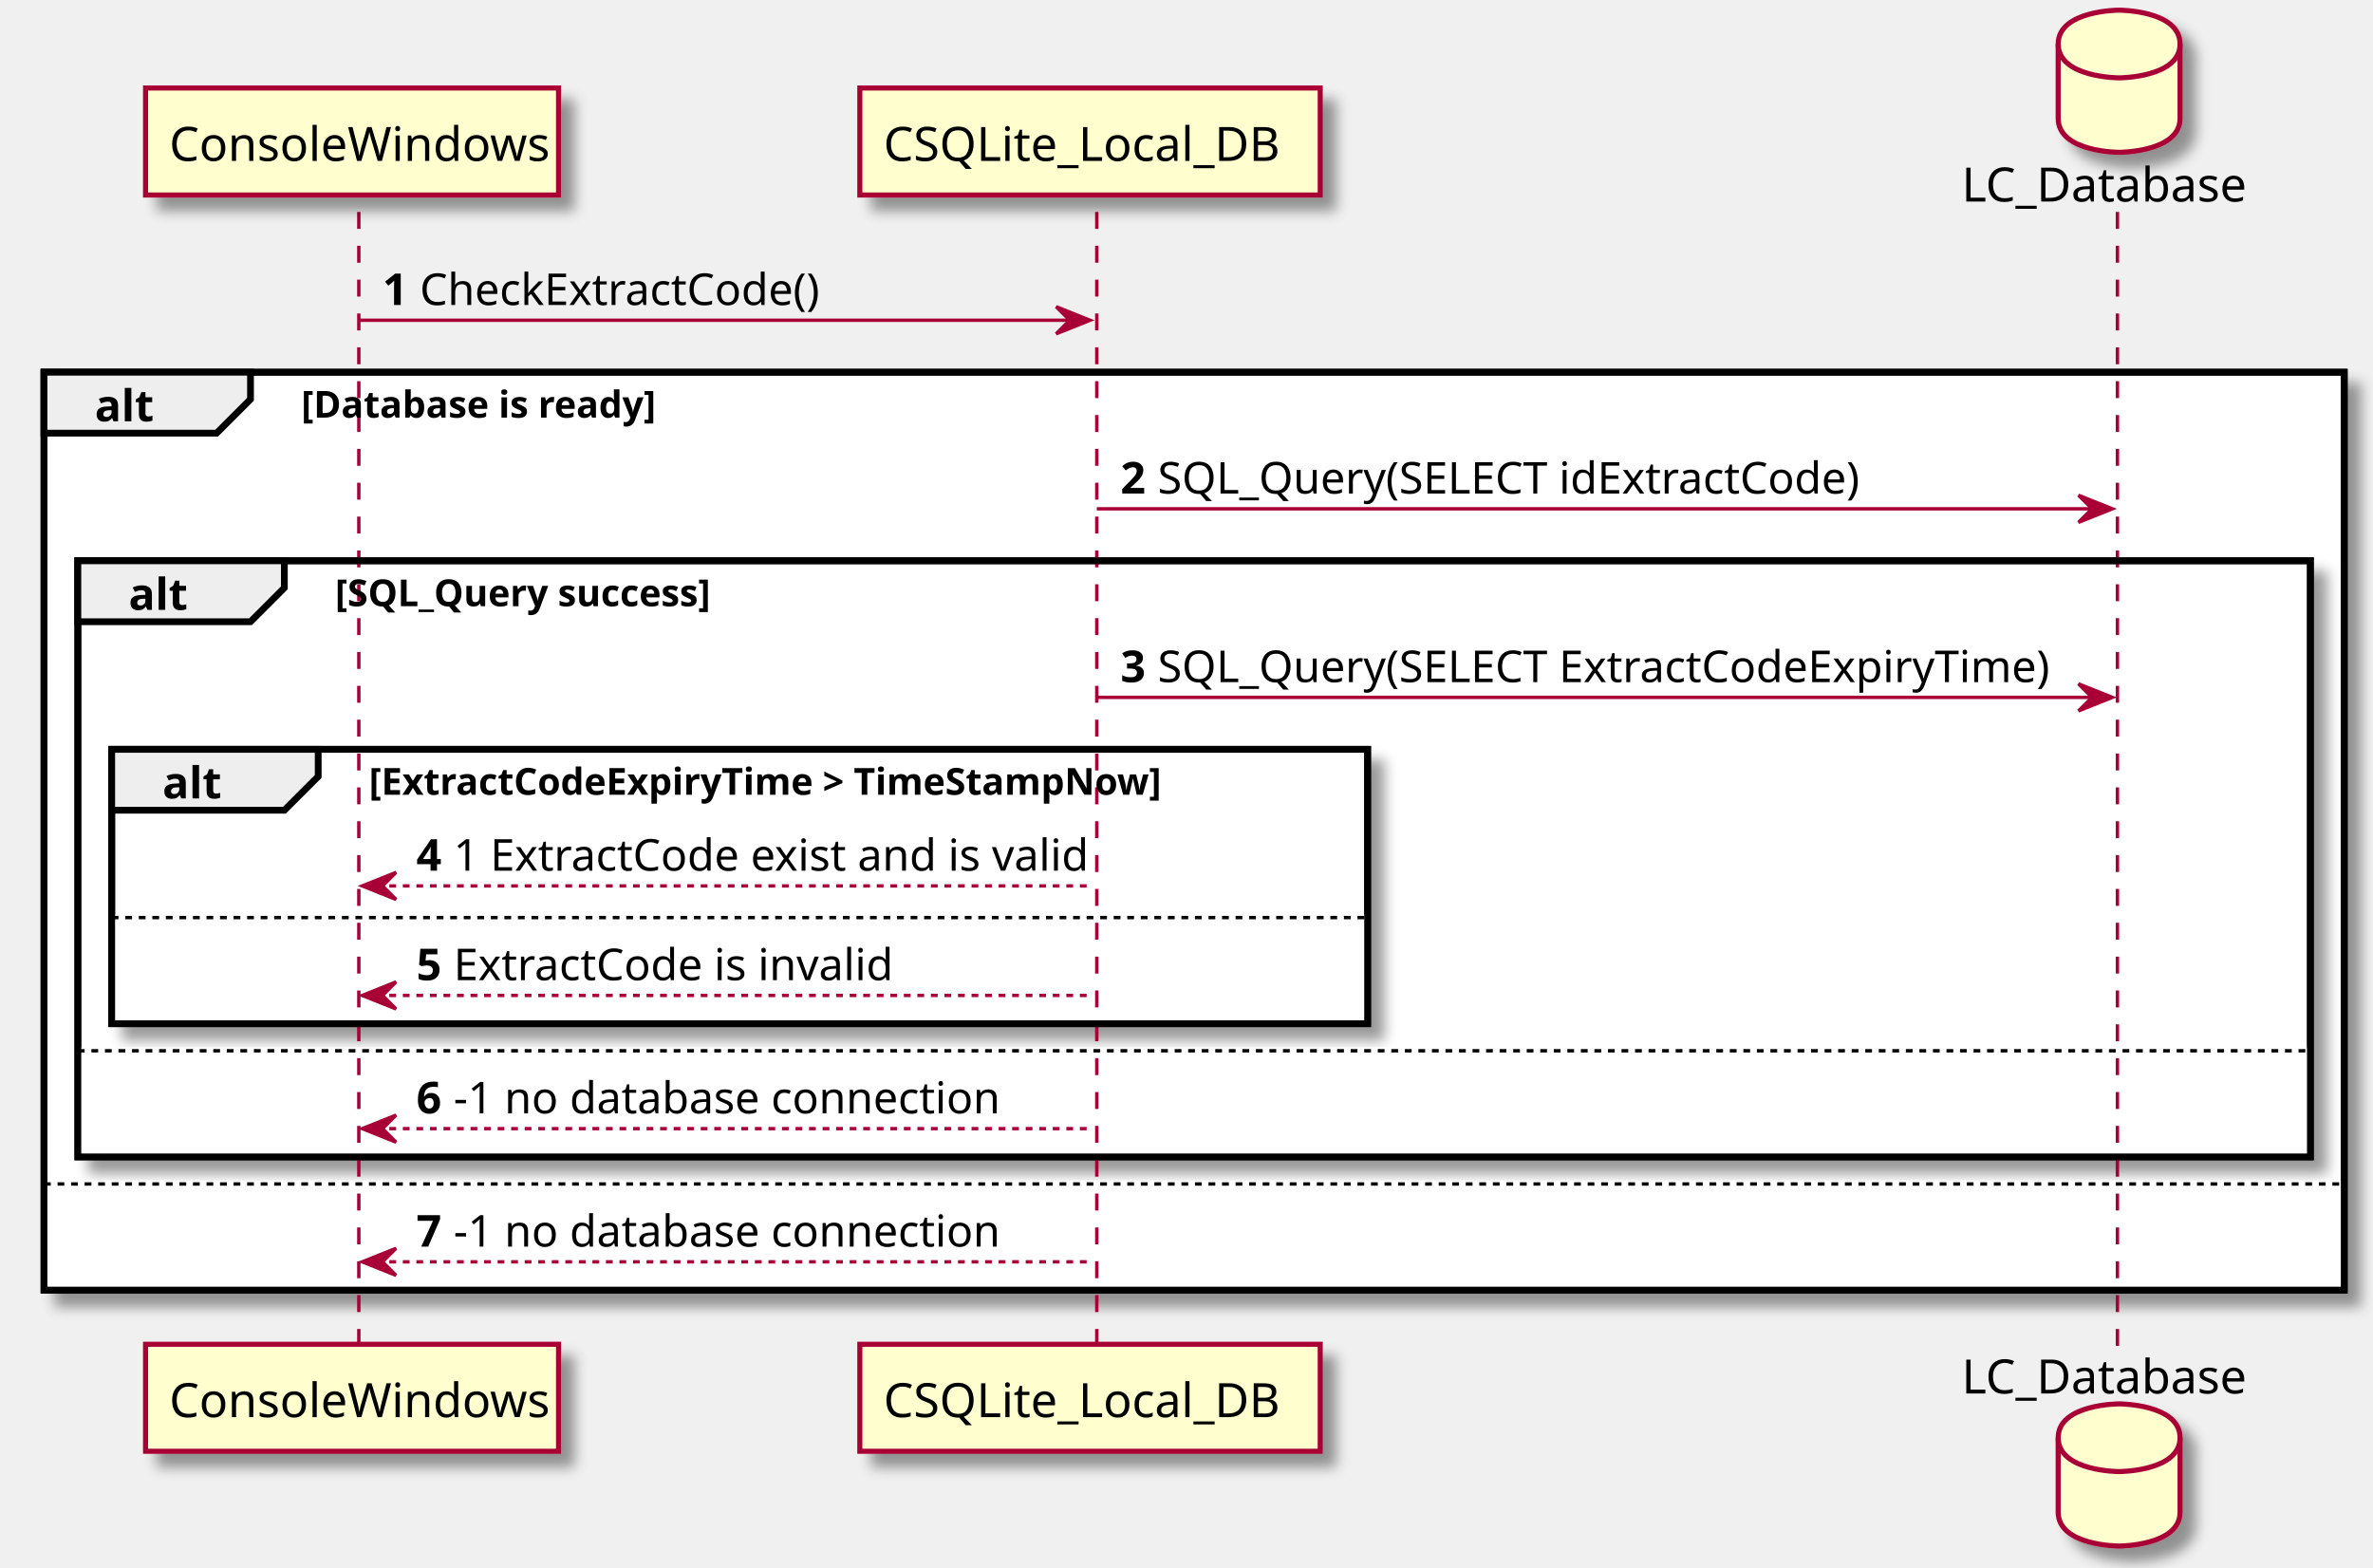
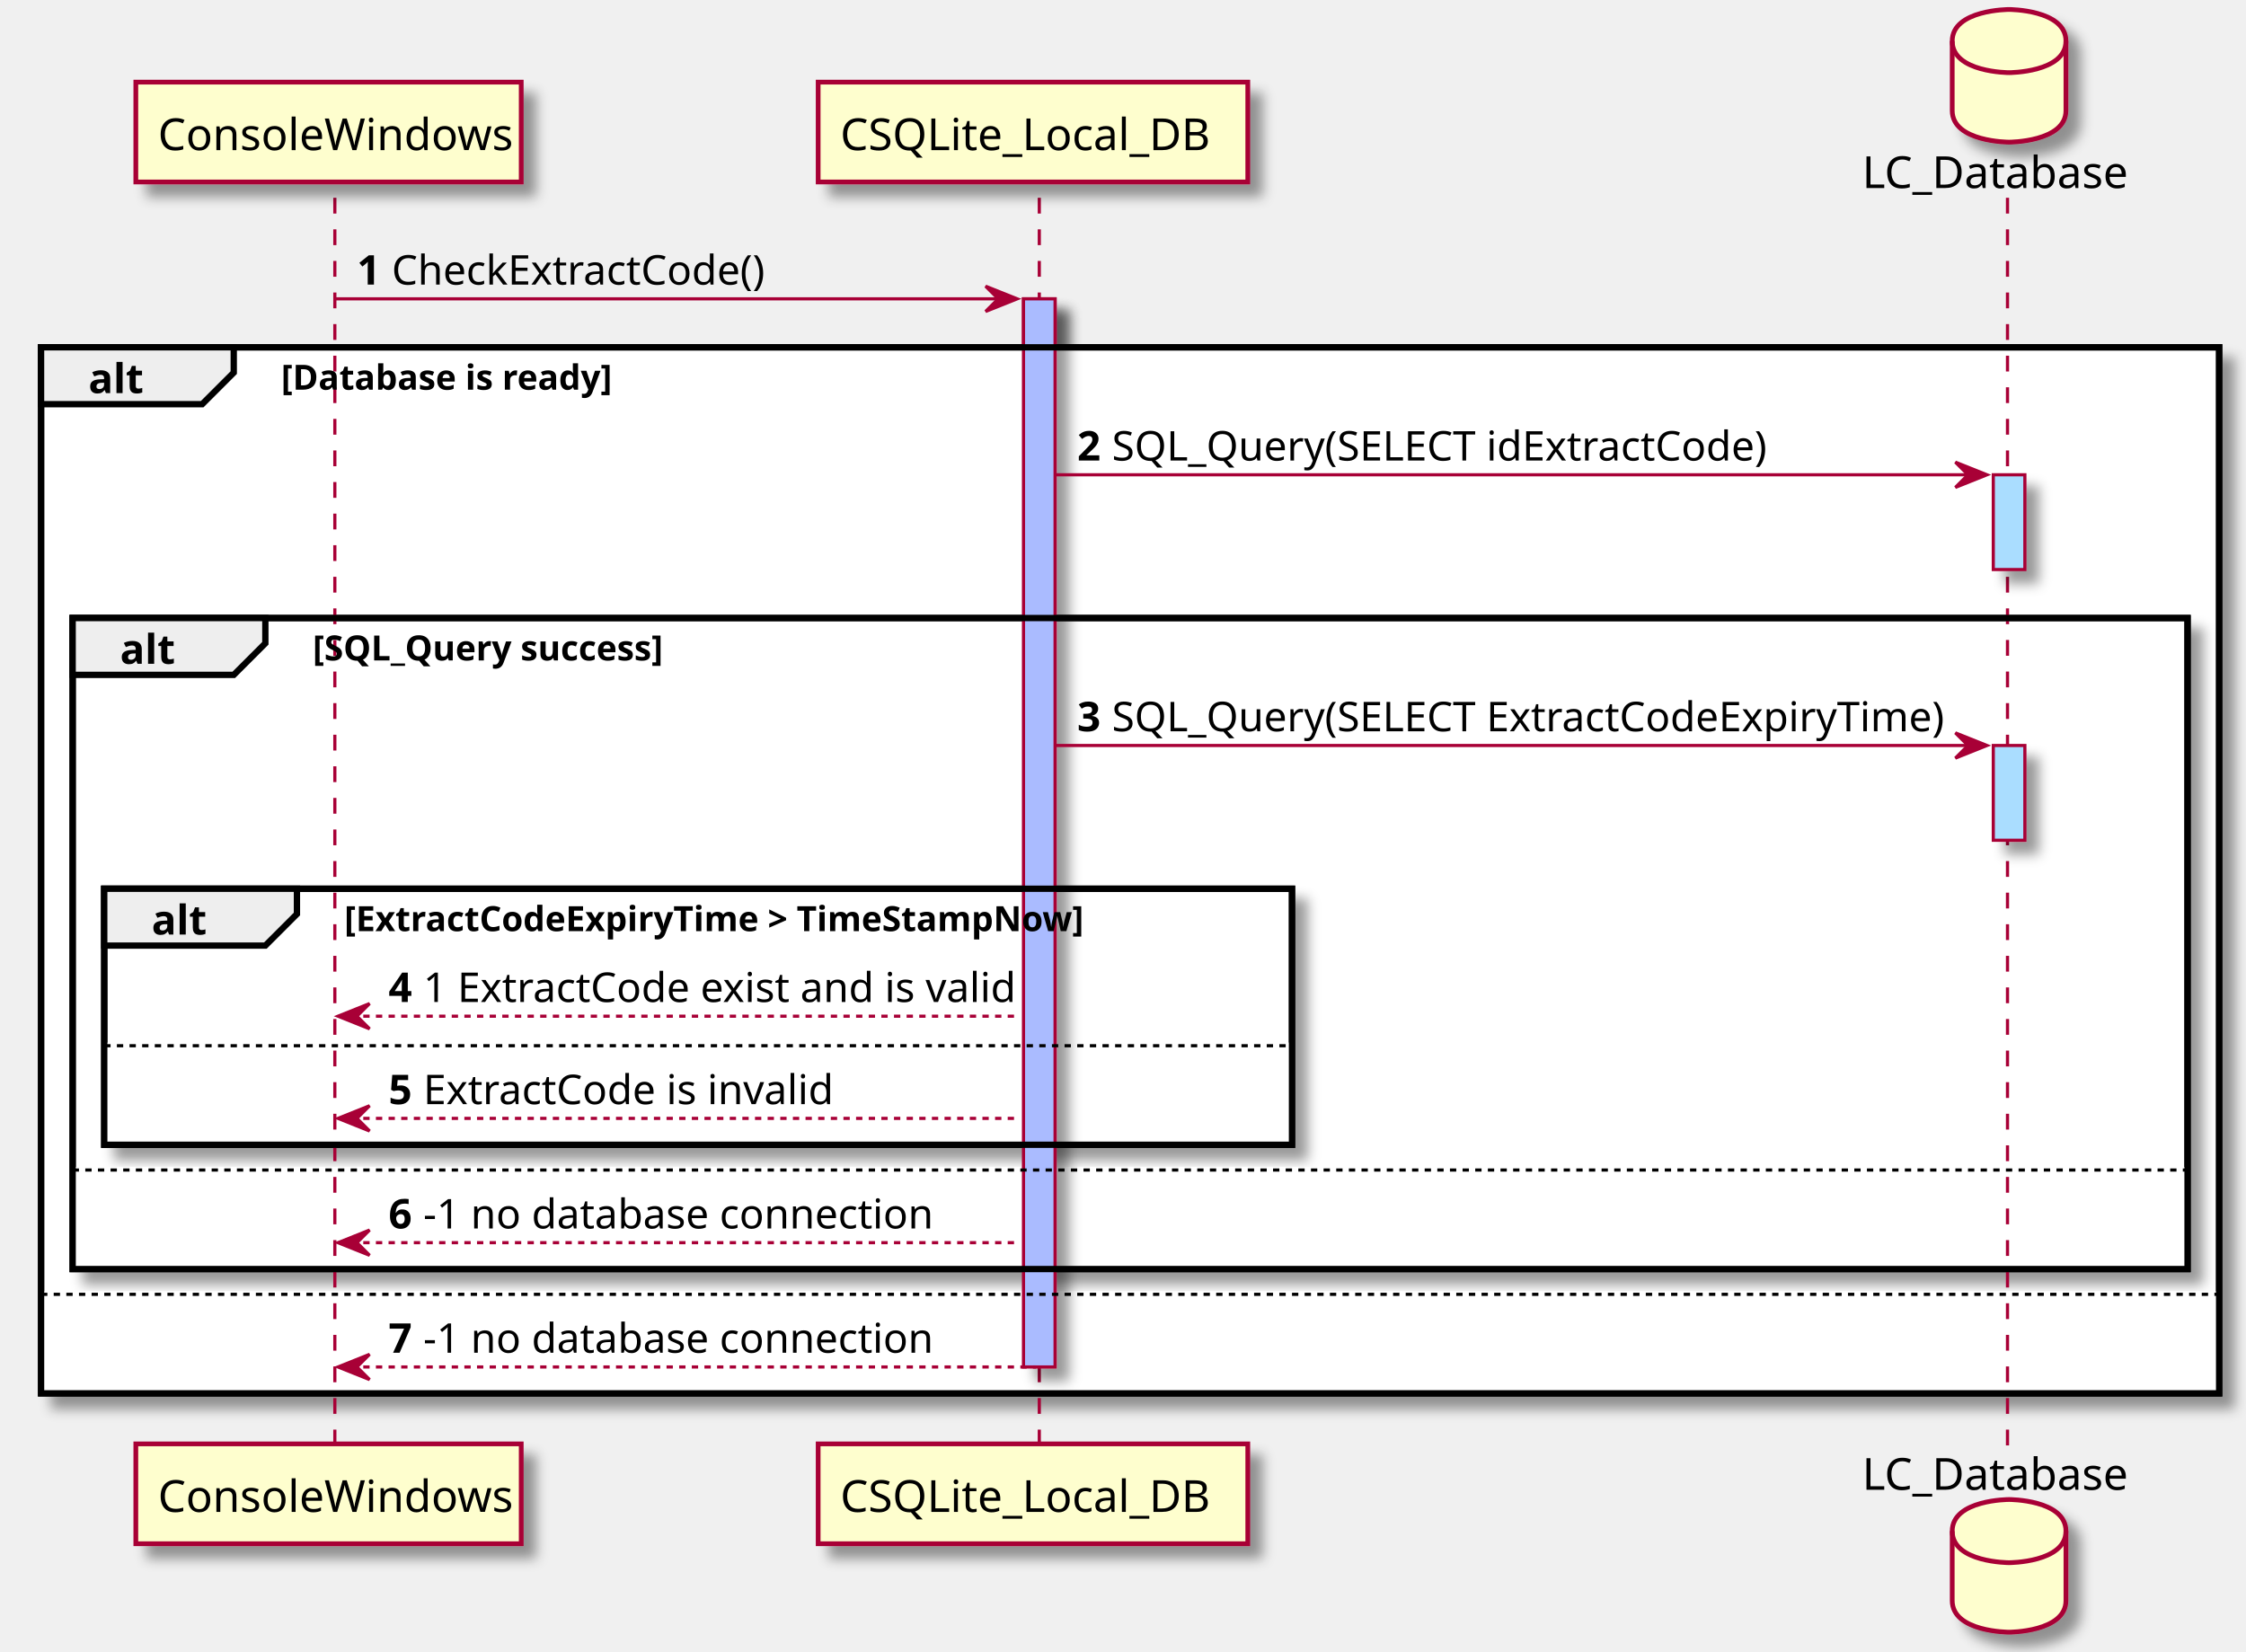
- <svg xmlns="http://www.w3.org/2000/svg" height="463px" style="width:701px;height:463px;" version="1.1" viewBox="0 0 701 463" width="701px">
+ <svg xmlns="http://www.w3.org/2000/svg" height="523px" style="width:711px;height:523px;" version="1.1" viewBox="0 0 711 523" width="711px">
  <defs>
    <filter height="300%" id="f1" width="300%" x="-1" y="-1">
      <feGaussianBlur result="blurOut" stdDeviation="2.0" />
      <feColorMatrix in="blurOut" result="blurOut2" type="matrix" values="0 0 0 0 0 0 0 0 0 0 0 0 0 0 0 0 0 0 .4 0" />
      <feOffset dx="4.0" dy="4.0" in="blurOut2" result="blurOut3" />
      <feBlend in="SourceGraphic" in2="blurOut3" mode="normal" />
    </filter>
  </defs>
  <g>
-     <rect fill="#FFFFFF" filter="url(#f1)" height="271.164" style="stroke: #000000; stroke-width: 2.0;" width="679.5" x="13" y="109.961" />
-     <rect fill="#FFFFFF" filter="url(#f1)" height="176.109" style="stroke: #000000; stroke-width: 2.0;" width="659.5" x="23" y="165.664" />
-     <rect fill="#FFFFFF" filter="url(#f1)" height="81.055" style="stroke: #000000; stroke-width: 2.0;" width="371" x="33" y="221.367" />
-     <rect fill="#FFFFFF" height="32.352" style="stroke: none; stroke-width: 1.0;" width="371" x="33" y="270.07" />
-     <rect fill="#FFFFFF" height="32.352" style="stroke: none; stroke-width: 1.0;" width="659.5" x="23" y="309.422" />
-     <rect fill="#FFFFFF" height="32.352" style="stroke: none; stroke-width: 1.0;" width="679.5" x="13" y="348.773" />
-     <line style="stroke: #A80036; stroke-width: 1.0; stroke-dasharray: 5.0,5.0;" x1="106" x2="106" y1="62.609" y2="398.125" />
-     <line style="stroke: #A80036; stroke-width: 1.0; stroke-dasharray: 5.0,5.0;" x1="324" x2="324" y1="62.609" y2="398.125" />
-     <line style="stroke: #A80036; stroke-width: 1.0; stroke-dasharray: 5.0,5.0;" x1="625.5" x2="625.5" y1="62.609" y2="398.125" />
+     <rect fill="#AABBFF" filter="url(#f1)" height="338.164" style="stroke: #A80036; stroke-width: 1.0;" width="10" x="324" y="94.609" />
+     <rect fill="#AADDFF" filter="url(#f1)" height="30" style="stroke: #A80036; stroke-width: 1.0;" width="10" x="631" y="150.312" />
+     <rect fill="#AADDFF" filter="url(#f1)" height="30" style="stroke: #A80036; stroke-width: 1.0;" width="10" x="631" y="236.016" />
+     <rect fill="#FFFFFF" filter="url(#f1)" height="331.164" style="stroke: #000000; stroke-width: 2.0;" width="689.5" x="13" y="109.961" />
+     <rect fill="#FFFFFF" filter="url(#f1)" height="206.109" style="stroke: #000000; stroke-width: 2.0;" width="669.5" x="23" y="195.664" />
+     <rect fill="#FFFFFF" filter="url(#f1)" height="81.055" style="stroke: #000000; stroke-width: 2.0;" width="376" x="33" y="281.367" />
+     <rect fill="#FFFFFF" height="32.352" style="stroke: none; stroke-width: 1.0;" width="376" x="33" y="330.07" />
+     <rect fill="#FFFFFF" height="32.352" style="stroke: none; stroke-width: 1.0;" width="669.5" x="23" y="369.422" />
+     <rect fill="#FFFFFF" height="32.352" style="stroke: none; stroke-width: 1.0;" width="689.5" x="13" y="408.773" />
+     <line style="stroke: #A80036; stroke-width: 1.0; stroke-dasharray: 5.0,5.0;" x1="106" x2="106" y1="62.609" y2="458.125" />
+     <line style="stroke: #A80036; stroke-width: 1.0; stroke-dasharray: 5.0,5.0;" x1="329" x2="329" y1="62.609" y2="458.125" />
+     <line style="stroke: #A80036; stroke-width: 1.0; stroke-dasharray: 5.0,5.0;" x1="635.5" x2="635.5" y1="62.609" y2="458.125" />
    <rect fill="#FEFECE" filter="url(#f1)" height="31.609" style="stroke: #A80036; stroke-width: 1.5;" width="122" x="43" y="26" />
    <text fill="#000000" font-family="sans-serif" font-size="14" lengthAdjust="spacingAndGlyphs" textLength="108" x="50" y="47.533">ConsoleWindows</text>
-     <rect fill="#FEFECE" filter="url(#f1)" height="31.609" style="stroke: #A80036; stroke-width: 1.5;" width="122" x="43" y="397.125" />
-     <text fill="#000000" font-family="sans-serif" font-size="14" lengthAdjust="spacingAndGlyphs" textLength="108" x="50" y="418.658">ConsoleWindows</text>
-     <rect fill="#FEFECE" filter="url(#f1)" height="31.609" style="stroke: #A80036; stroke-width: 1.5;" width="136" x="254" y="26" />
-     <text fill="#000000" font-family="sans-serif" font-size="14" lengthAdjust="spacingAndGlyphs" textLength="122" x="261" y="47.533">CSQLite_Local_DB</text>
-     <rect fill="#FEFECE" filter="url(#f1)" height="31.609" style="stroke: #A80036; stroke-width: 1.5;" width="136" x="254" y="397.125" />
-     <text fill="#000000" font-family="sans-serif" font-size="14" lengthAdjust="spacingAndGlyphs" textLength="122" x="261" y="418.658">CSQLite_Local_DB</text>
-     <text fill="#000000" font-family="sans-serif" font-size="14" lengthAdjust="spacingAndGlyphs" textLength="87" x="579.5" y="59.533">LC_Database</text>
-     <path d="M608,13 C608,3 626,3 626,3 C626,3 644,3 644,13 L644,35 C644,45 626,45 626,45 C626,45 608,45 608,35 L608,13 " fill="#FEFECE" filter="url(#f1)" style="stroke: #A80036; stroke-width: 1.5;" />
-     <path d="M608,13 C608,23 626,23 626,23 C626,23 644,23 644,13 " fill="none" style="stroke: #A80036; stroke-width: 1.5;" />
-     <text fill="#000000" font-family="sans-serif" font-size="14" lengthAdjust="spacingAndGlyphs" textLength="87" x="579.5" y="411.658">LC_Database</text>
-     <path d="M608,424.734 C608,414.734 626,414.734 626,414.734 C626,414.734 644,414.734 644,424.734 L644,446.734 C644,456.734 626,456.734 626,456.734 C626,456.734 608,456.734 608,446.734 L608,424.734 " fill="#FEFECE" filter="url(#f1)" style="stroke: #A80036; stroke-width: 1.5;" />
-     <path d="M608,424.734 C608,434.734 626,434.734 626,434.734 C626,434.734 644,434.734 644,424.734 " fill="none" style="stroke: #A80036; stroke-width: 1.5;" />
+     <rect fill="#FEFECE" filter="url(#f1)" height="31.609" style="stroke: #A80036; stroke-width: 1.5;" width="122" x="43" y="457.125" />
+     <text fill="#000000" font-family="sans-serif" font-size="14" lengthAdjust="spacingAndGlyphs" textLength="108" x="50" y="478.658">ConsoleWindows</text>
+     <rect fill="#FEFECE" filter="url(#f1)" height="31.609" style="stroke: #A80036; stroke-width: 1.5;" width="136" x="259" y="26" />
+     <text fill="#000000" font-family="sans-serif" font-size="14" lengthAdjust="spacingAndGlyphs" textLength="122" x="266" y="47.533">CSQLite_Local_DB</text>
+     <rect fill="#FEFECE" filter="url(#f1)" height="31.609" style="stroke: #A80036; stroke-width: 1.5;" width="136" x="259" y="457.125" />
+     <text fill="#000000" font-family="sans-serif" font-size="14" lengthAdjust="spacingAndGlyphs" textLength="122" x="266" y="478.658">CSQLite_Local_DB</text>
+     <text fill="#000000" font-family="sans-serif" font-size="14" lengthAdjust="spacingAndGlyphs" textLength="87" x="589.5" y="59.533">LC_Database</text>
+     <path d="M618,13 C618,3 636,3 636,3 C636,3 654,3 654,13 L654,35 C654,45 636,45 636,45 C636,45 618,45 618,35 L618,13 " fill="#FEFECE" filter="url(#f1)" style="stroke: #A80036; stroke-width: 1.5;" />
+     <path d="M618,13 C618,23 636,23 636,23 C636,23 654,23 654,13 " fill="none" style="stroke: #A80036; stroke-width: 1.5;" />
+     <text fill="#000000" font-family="sans-serif" font-size="14" lengthAdjust="spacingAndGlyphs" textLength="87" x="589.5" y="471.658">LC_Database</text>
+     <path d="M618,484.734 C618,474.734 636,474.734 636,474.734 C636,474.734 654,474.734 654,484.734 L654,506.734 C654,516.734 636,516.734 636,516.734 C636,516.734 618,516.734 618,506.734 L618,484.734 " fill="#FEFECE" filter="url(#f1)" style="stroke: #A80036; stroke-width: 1.5;" />
+     <path d="M618,484.734 C618,494.734 636,494.734 636,494.734 C636,494.734 654,494.734 654,484.734 " fill="none" style="stroke: #A80036; stroke-width: 1.5;" />
+     <rect fill="#AABBFF" filter="url(#f1)" height="338.164" style="stroke: #A80036; stroke-width: 1.0;" width="10" x="324" y="94.609" />
+     <rect fill="#AADDFF" filter="url(#f1)" height="30" style="stroke: #A80036; stroke-width: 1.0;" width="10" x="631" y="150.312" />
+     <rect fill="#AADDFF" filter="url(#f1)" height="30" style="stroke: #A80036; stroke-width: 1.0;" width="10" x="631" y="236.016" />
    <polygon fill="#A80036" points="312,90.609,322,94.609,312,98.609,316,94.609" style="stroke: #A80036; stroke-width: 1.0;" />
    <line style="stroke: #A80036; stroke-width: 1.0;" x1="106" x2="318" y1="94.609" y2="94.609" />
    <text fill="#000000" font-family="sans-serif" font-size="13" font-weight="bold" lengthAdjust="spacingAndGlyphs" textLength="7" x="113" y="90.105">1</text>
    <text fill="#000000" font-family="sans-serif" font-size="13" lengthAdjust="spacingAndGlyphs" textLength="117" x="124" y="90.105">CheckExtractCode()</text>
-     <rect fill="none" height="271.164" style="stroke: #000000; stroke-width: 2.0;" width="679.5" x="13" y="109.961" />
+     <rect fill="none" height="331.164" style="stroke: #000000; stroke-width: 2.0;" width="689.5" x="13" y="109.961" />
    <polygon fill="#EEEEEE" points="13,109.961,74,109.961,74,117.961,64,127.961,13,127.961,13,109.961" style="stroke: #000000; stroke-width: 2.0;" />
    <text fill="#000000" font-family="sans-serif" font-size="13" font-weight="bold" lengthAdjust="spacingAndGlyphs" textLength="16" x="28" y="124.456">alt</text>
    <text fill="#000000" font-family="sans-serif" font-size="11" font-weight="bold" lengthAdjust="spacingAndGlyphs" textLength="105" x="89" y="123.38">[Database is ready]</text>
-     <polygon fill="#A80036" points="614,146.312,624,150.312,614,154.312,618,150.312" style="stroke: #A80036; stroke-width: 1.0;" />
-     <line style="stroke: #A80036; stroke-width: 1.0;" x1="324" x2="620" y1="150.312" y2="150.312" />
-     <text fill="#000000" font-family="sans-serif" font-size="13" font-weight="bold" lengthAdjust="spacingAndGlyphs" textLength="7" x="331" y="145.808">2</text>
-     <text fill="#000000" font-family="sans-serif" font-size="13" lengthAdjust="spacingAndGlyphs" textLength="212" x="342" y="145.808">SQL_Query(SELECT idExtractCode)</text>
-     <rect fill="none" height="176.109" style="stroke: #000000; stroke-width: 2.0;" width="659.5" x="23" y="165.664" />
-     <polygon fill="#EEEEEE" points="23,165.664,84,165.664,84,173.664,74,183.664,23,183.664,23,165.664" style="stroke: #000000; stroke-width: 2.0;" />
-     <text fill="#000000" font-family="sans-serif" font-size="13" font-weight="bold" lengthAdjust="spacingAndGlyphs" textLength="16" x="38" y="180.159">alt</text>
-     <text fill="#000000" font-family="sans-serif" font-size="11" font-weight="bold" lengthAdjust="spacingAndGlyphs" textLength="119" x="99" y="179.083">[SQL_Query success]</text>
-     <polygon fill="#A80036" points="614,202.016,624,206.016,614,210.016,618,206.016" style="stroke: #A80036; stroke-width: 1.0;" />
-     <line style="stroke: #A80036; stroke-width: 1.0;" x1="324" x2="620" y1="206.016" y2="206.016" />
-     <text fill="#000000" font-family="sans-serif" font-size="13" font-weight="bold" lengthAdjust="spacingAndGlyphs" textLength="7" x="331" y="201.511">3</text>
-     <text fill="#000000" font-family="sans-serif" font-size="13" lengthAdjust="spacingAndGlyphs" textLength="267" x="342" y="201.511">SQL_Query(SELECT ExtractCodeExpiryTime)</text>
-     <rect fill="none" height="81.055" style="stroke: #000000; stroke-width: 2.0;" width="371" x="33" y="221.367" />
-     <polygon fill="#EEEEEE" points="33,221.367,94,221.367,94,229.367,84,239.367,33,239.367,33,221.367" style="stroke: #000000; stroke-width: 2.0;" />
-     <text fill="#000000" font-family="sans-serif" font-size="13" font-weight="bold" lengthAdjust="spacingAndGlyphs" textLength="16" x="48" y="235.862">alt</text>
-     <text fill="#000000" font-family="sans-serif" font-size="11" font-weight="bold" lengthAdjust="spacingAndGlyphs" textLength="234" x="109" y="234.786">[ExtractCodeExpiryTime &gt; TimeStampNow]</text>
-     <polygon fill="#A80036" points="117,257.719,107,261.719,117,265.719,113,261.719" style="stroke: #A80036; stroke-width: 1.0;" />
-     <line style="stroke: #A80036; stroke-width: 1.0; stroke-dasharray: 2.0,2.0;" x1="111" x2="323" y1="261.719" y2="261.719" />
-     <text fill="#000000" font-family="sans-serif" font-size="13" font-weight="bold" lengthAdjust="spacingAndGlyphs" textLength="7" x="123" y="257.214">4</text>
-     <text fill="#000000" font-family="sans-serif" font-size="13" lengthAdjust="spacingAndGlyphs" textLength="183" x="134" y="257.214">1 ExtractCode exist and is valid</text>
-     <line style="stroke: #000000; stroke-width: 1.0; stroke-dasharray: 2.0,2.0;" x1="33" x2="404" y1="271.07" y2="271.07" />
-     <polygon fill="#A80036" points="117,290.07,107,294.07,117,298.07,113,294.07" style="stroke: #A80036; stroke-width: 1.0;" />
-     <line style="stroke: #A80036; stroke-width: 1.0; stroke-dasharray: 2.0,2.0;" x1="111" x2="323" y1="294.07" y2="294.07" />
-     <text fill="#000000" font-family="sans-serif" font-size="13" font-weight="bold" lengthAdjust="spacingAndGlyphs" textLength="7" x="123" y="289.565">5</text>
-     <text fill="#000000" font-family="sans-serif" font-size="13" lengthAdjust="spacingAndGlyphs" textLength="125" x="134" y="289.565">ExtractCode is invalid</text>
-     <line style="stroke: #000000; stroke-width: 1.0; stroke-dasharray: 2.0,2.0;" x1="23" x2="682.5" y1="310.422" y2="310.422" />
-     <polygon fill="#A80036" points="117,329.422,107,333.422,117,337.422,113,333.422" style="stroke: #A80036; stroke-width: 1.0;" />
-     <line style="stroke: #A80036; stroke-width: 1.0; stroke-dasharray: 2.0,2.0;" x1="111" x2="323" y1="333.422" y2="333.422" />
-     <text fill="#000000" font-family="sans-serif" font-size="13" font-weight="bold" lengthAdjust="spacingAndGlyphs" textLength="7" x="123" y="328.917">6</text>
-     <text fill="#000000" font-family="sans-serif" font-size="13" lengthAdjust="spacingAndGlyphs" textLength="153" x="134" y="328.917">-1 no database connection</text>
-     <line style="stroke: #000000; stroke-width: 1.0; stroke-dasharray: 2.0,2.0;" x1="13" x2="692.5" y1="349.773" y2="349.773" />
-     <polygon fill="#A80036" points="117,368.773,107,372.773,117,376.773,113,372.773" style="stroke: #A80036; stroke-width: 1.0;" />
-     <line style="stroke: #A80036; stroke-width: 1.0; stroke-dasharray: 2.0,2.0;" x1="111" x2="323" y1="372.773" y2="372.773" />
-     <text fill="#000000" font-family="sans-serif" font-size="13" font-weight="bold" lengthAdjust="spacingAndGlyphs" textLength="7" x="123" y="368.269">7</text>
-     <text fill="#000000" font-family="sans-serif" font-size="13" lengthAdjust="spacingAndGlyphs" textLength="153" x="134" y="368.269">-1 no database connection</text>
+     <polygon fill="#A80036" points="619,146.312,629,150.312,619,154.312,623,150.312" style="stroke: #A80036; stroke-width: 1.0;" />
+     <line style="stroke: #A80036; stroke-width: 1.0;" x1="334" x2="625" y1="150.312" y2="150.312" />
+     <text fill="#000000" font-family="sans-serif" font-size="13" font-weight="bold" lengthAdjust="spacingAndGlyphs" textLength="7" x="341" y="145.808">2</text>
+     <text fill="#000000" font-family="sans-serif" font-size="13" lengthAdjust="spacingAndGlyphs" textLength="212" x="352" y="145.808">SQL_Query(SELECT idExtractCode)</text>
+     <rect fill="none" height="206.109" style="stroke: #000000; stroke-width: 2.0;" width="669.5" x="23" y="195.664" />
+     <polygon fill="#EEEEEE" points="23,195.664,84,195.664,84,203.664,74,213.664,23,213.664,23,195.664" style="stroke: #000000; stroke-width: 2.0;" />
+     <text fill="#000000" font-family="sans-serif" font-size="13" font-weight="bold" lengthAdjust="spacingAndGlyphs" textLength="16" x="38" y="210.159">alt</text>
+     <text fill="#000000" font-family="sans-serif" font-size="11" font-weight="bold" lengthAdjust="spacingAndGlyphs" textLength="119" x="99" y="209.083">[SQL_Query success]</text>
+     <polygon fill="#A80036" points="619,232.016,629,236.016,619,240.016,623,236.016" style="stroke: #A80036; stroke-width: 1.0;" />
+     <line style="stroke: #A80036; stroke-width: 1.0;" x1="334" x2="625" y1="236.016" y2="236.016" />
+     <text fill="#000000" font-family="sans-serif" font-size="13" font-weight="bold" lengthAdjust="spacingAndGlyphs" textLength="7" x="341" y="231.511">3</text>
+     <text fill="#000000" font-family="sans-serif" font-size="13" lengthAdjust="spacingAndGlyphs" textLength="267" x="352" y="231.511">SQL_Query(SELECT ExtractCodeExpiryTime)</text>
+     <rect fill="none" height="81.055" style="stroke: #000000; stroke-width: 2.0;" width="376" x="33" y="281.367" />
+     <polygon fill="#EEEEEE" points="33,281.367,94,281.367,94,289.367,84,299.367,33,299.367,33,281.367" style="stroke: #000000; stroke-width: 2.0;" />
+     <text fill="#000000" font-family="sans-serif" font-size="13" font-weight="bold" lengthAdjust="spacingAndGlyphs" textLength="16" x="48" y="295.862">alt</text>
+     <text fill="#000000" font-family="sans-serif" font-size="11" font-weight="bold" lengthAdjust="spacingAndGlyphs" textLength="234" x="109" y="294.786">[ExtractCodeExpiryTime &gt; TimeStampNow]</text>
+     <polygon fill="#A80036" points="117,317.719,107,321.719,117,325.719,113,321.719" style="stroke: #A80036; stroke-width: 1.0;" />
+     <line style="stroke: #A80036; stroke-width: 1.0; stroke-dasharray: 2.0,2.0;" x1="111" x2="323" y1="321.719" y2="321.719" />
+     <text fill="#000000" font-family="sans-serif" font-size="13" font-weight="bold" lengthAdjust="spacingAndGlyphs" textLength="7" x="123" y="317.214">4</text>
+     <text fill="#000000" font-family="sans-serif" font-size="13" lengthAdjust="spacingAndGlyphs" textLength="183" x="134" y="317.214">1 ExtractCode exist and is valid</text>
+     <line style="stroke: #000000; stroke-width: 1.0; stroke-dasharray: 2.0,2.0;" x1="33" x2="409" y1="331.07" y2="331.07" />
+     <polygon fill="#A80036" points="117,350.07,107,354.07,117,358.07,113,354.07" style="stroke: #A80036; stroke-width: 1.0;" />
+     <line style="stroke: #A80036; stroke-width: 1.0; stroke-dasharray: 2.0,2.0;" x1="111" x2="323" y1="354.07" y2="354.07" />
+     <text fill="#000000" font-family="sans-serif" font-size="13" font-weight="bold" lengthAdjust="spacingAndGlyphs" textLength="7" x="123" y="349.565">5</text>
+     <text fill="#000000" font-family="sans-serif" font-size="13" lengthAdjust="spacingAndGlyphs" textLength="125" x="134" y="349.565">ExtractCode is invalid</text>
+     <line style="stroke: #000000; stroke-width: 1.0; stroke-dasharray: 2.0,2.0;" x1="23" x2="692.5" y1="370.422" y2="370.422" />
+     <polygon fill="#A80036" points="117,389.422,107,393.422,117,397.422,113,393.422" style="stroke: #A80036; stroke-width: 1.0;" />
+     <line style="stroke: #A80036; stroke-width: 1.0; stroke-dasharray: 2.0,2.0;" x1="111" x2="323" y1="393.422" y2="393.422" />
+     <text fill="#000000" font-family="sans-serif" font-size="13" font-weight="bold" lengthAdjust="spacingAndGlyphs" textLength="7" x="123" y="388.917">6</text>
+     <text fill="#000000" font-family="sans-serif" font-size="13" lengthAdjust="spacingAndGlyphs" textLength="153" x="134" y="388.917">-1 no database connection</text>
+     <line style="stroke: #000000; stroke-width: 1.0; stroke-dasharray: 2.0,2.0;" x1="13" x2="702.5" y1="409.773" y2="409.773" />
+     <polygon fill="#A80036" points="117,428.773,107,432.773,117,436.773,113,432.773" style="stroke: #A80036; stroke-width: 1.0;" />
+     <line style="stroke: #A80036; stroke-width: 1.0; stroke-dasharray: 2.0,2.0;" x1="111" x2="328" y1="432.773" y2="432.773" />
+     <text fill="#000000" font-family="sans-serif" font-size="13" font-weight="bold" lengthAdjust="spacingAndGlyphs" textLength="7" x="123" y="428.269">7</text>
+     <text fill="#000000" font-family="sans-serif" font-size="13" lengthAdjust="spacingAndGlyphs" textLength="153" x="134" y="428.269">-1 no database connection</text>
  </g>
</svg>
